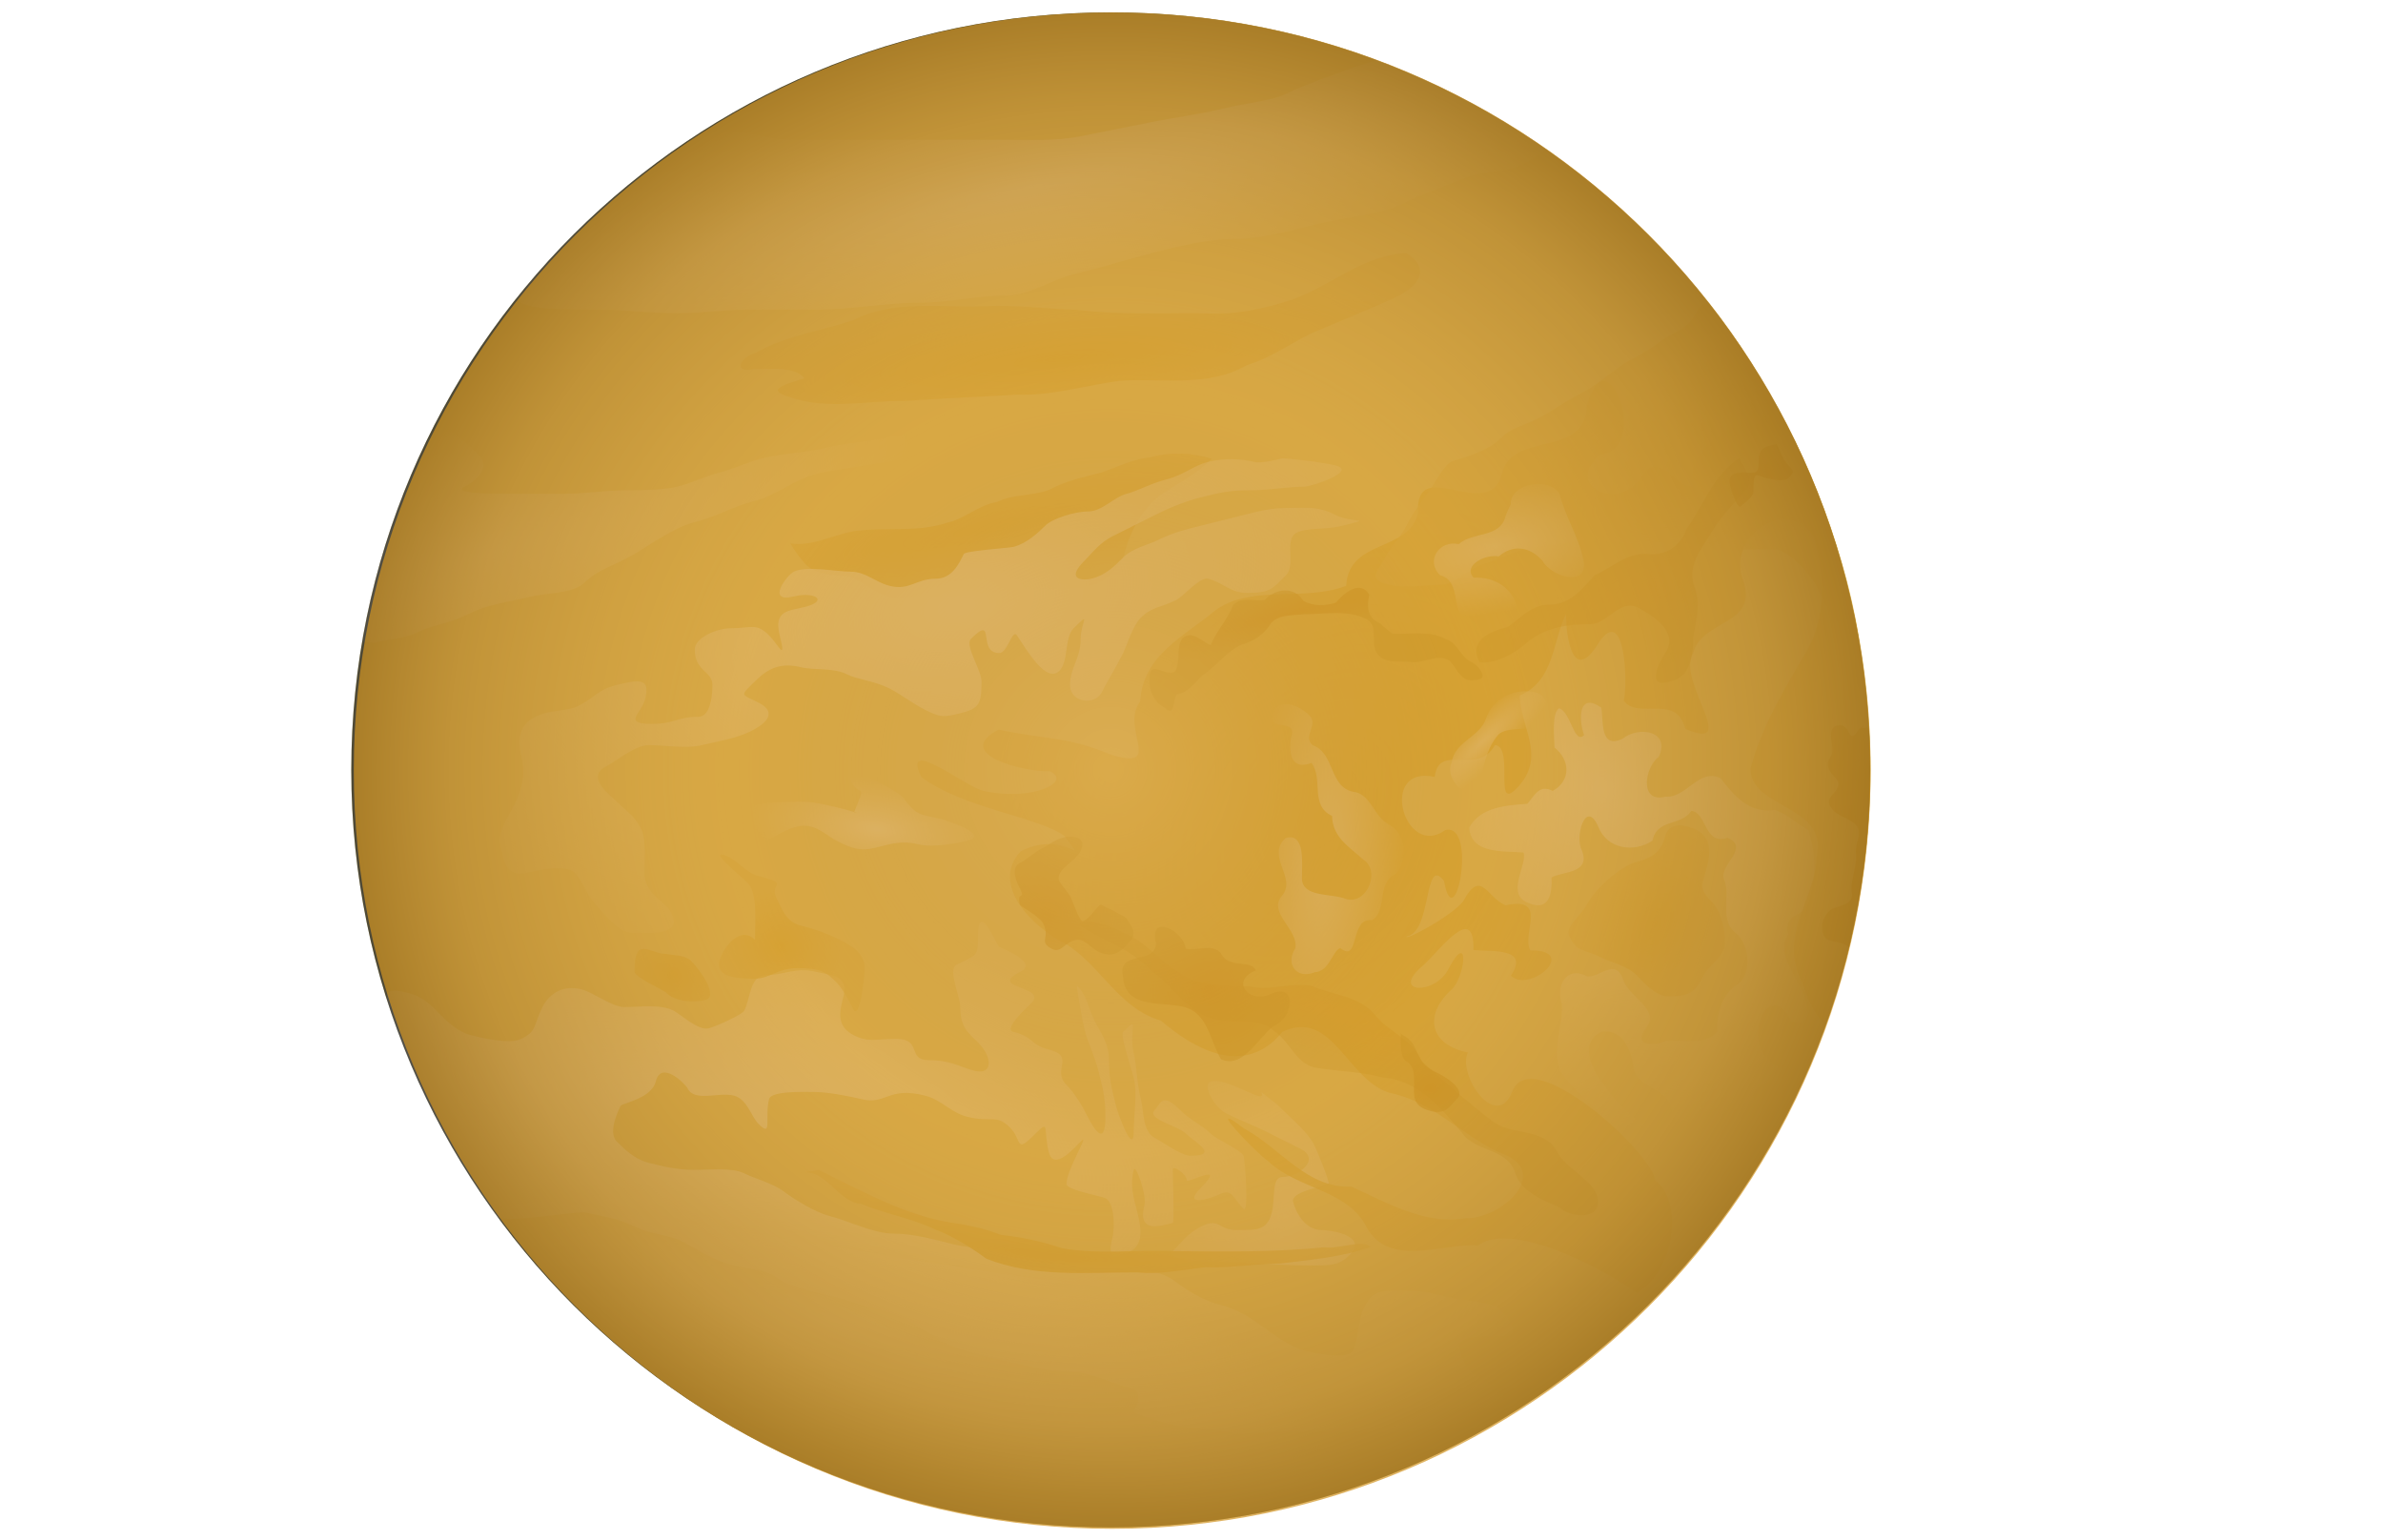
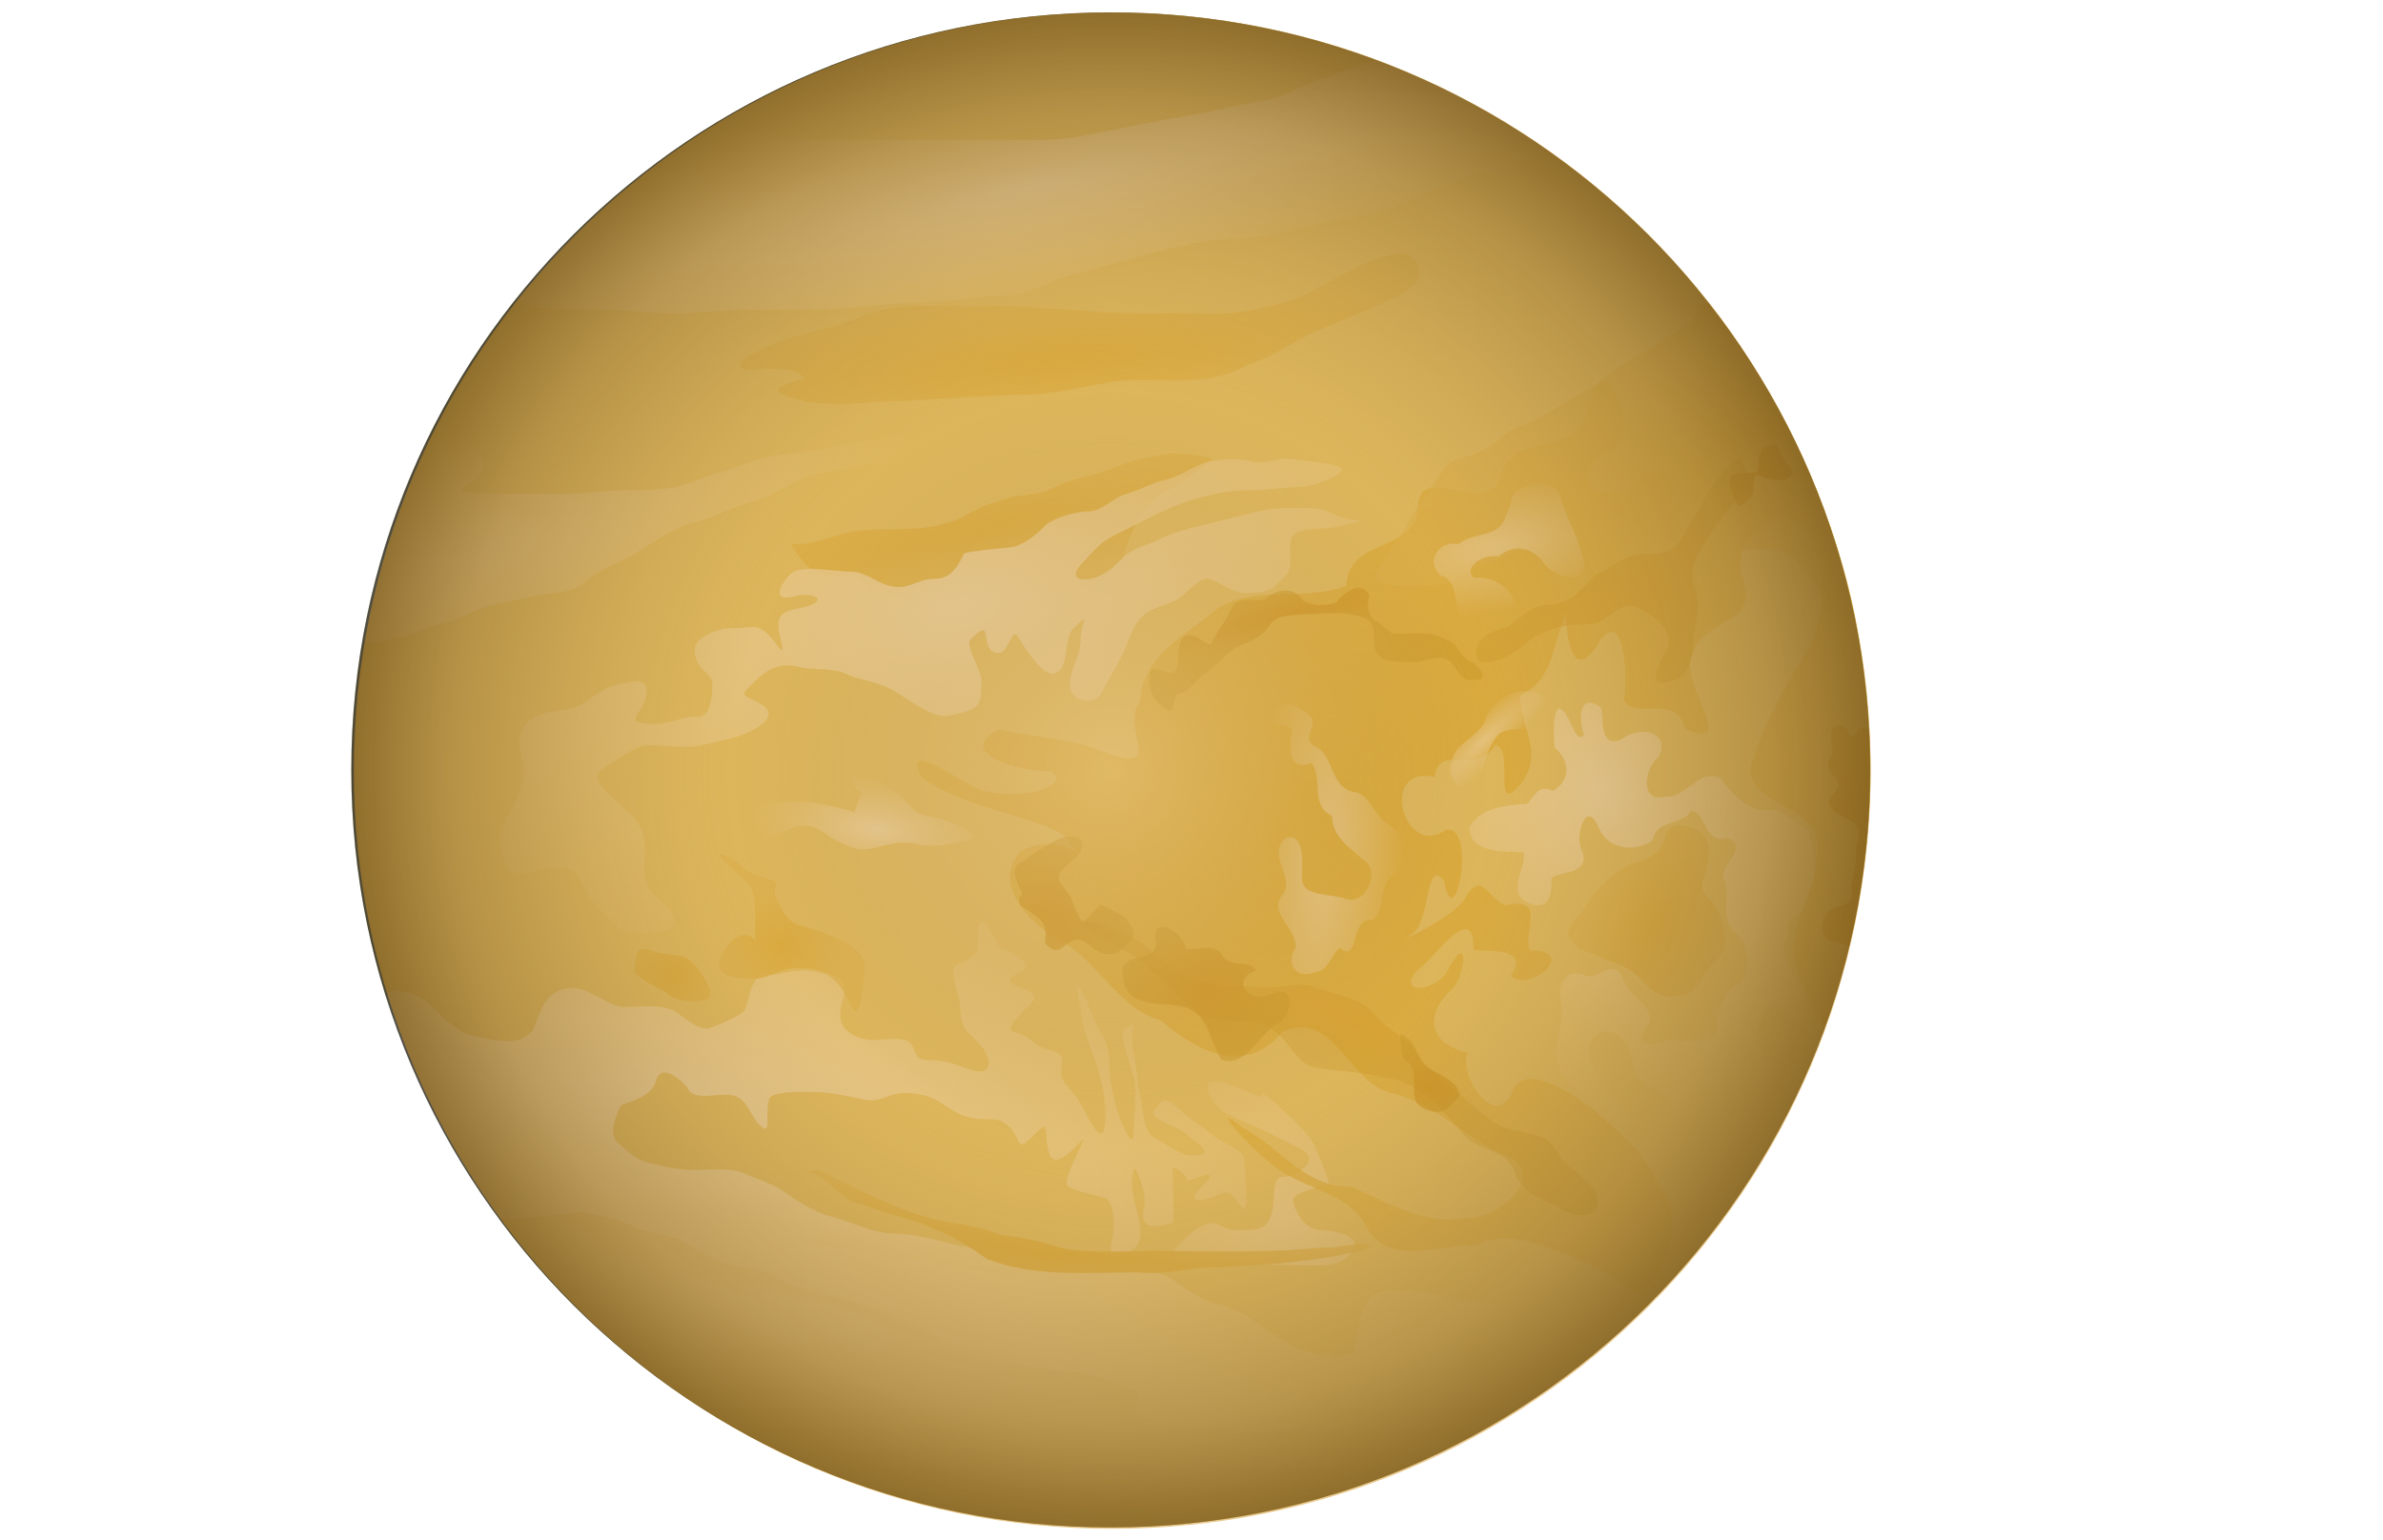
<svg xmlns="http://www.w3.org/2000/svg" xmlns:xlink="http://www.w3.org/1999/xlink" id="svg2" width="950" height="614" viewBox="0 -5 678 621.43" version="1.1">
  <defs id="defs4">
    <linearGradient id="linearGradient5931">
      <stop id="stop5933" style="stop-color:#daa02f;stop-opacity:.447" offset="0" />
      <stop id="stop5935" style="stop-color:#bc9624;stop-opacity:.296" offset="1" />
    </linearGradient>
    <linearGradient id="linearGradient4436">
      <stop id="stop4438" style="stop-color:#cc9223;stop-opacity:.776" offset="0" />
      <stop id="stop4440" style="stop-color:#c29e33;stop-opacity:.529" offset="1" />
    </linearGradient>
    <linearGradient id="linearGradient4418">
      <stop id="stop4420" style="stop-color:#e2c05b" offset="0" />
      <stop id="stop4422" style="stop-color:#e4c873;stop-opacity:.653" offset="1" />
    </linearGradient>
    <linearGradient id="linearGradient4347">
      <stop id="stop4349" style="stop-color:#f7eed4" offset="0" />
      <stop id="stop4351" style="stop-color:#f8f1dc;stop-opacity:0" offset="1" />
    </linearGradient>
    <linearGradient id="linearGradient4322">
      <stop id="stop4324" style="stop-color:#ffffff" offset="0" />
      <stop id="stop4326" style="stop-color:#f8f1dc;stop-opacity:0" offset="1" />
    </linearGradient>
    <radialGradient id="radialGradient4331" xlink:href="#linearGradient4322" gradientUnits="userSpaceOnUse" cy="1112.6" cx="566.59" gradientTransform="matrix(.32166 .6021 -.51626 .2758 958.72 -281.83)" r="207.66" />
    <radialGradient id="radialGradient4333" xlink:href="#linearGradient4322" gradientUnits="userSpaceOnUse" cy="122.72" cx="336.27" gradientTransform="matrix(1.5052 -.32359 .052873 .24594 -176.38 201.35)" r="207.66" />
    <radialGradient id="radialGradient4339" xlink:href="#linearGradient4322" gradientUnits="userSpaceOnUse" cy="801.81" cx="307.26" gradientTransform="matrix(1.3105 -.28806 .15901 .72339 -223.12 -199.43)" r="207.66" />
    <radialGradient id="radialGradient4341" xlink:href="#linearGradient4322" gradientUnits="userSpaceOnUse" cy="1177" cx="273.42" gradientTransform="matrix(.24402 .032685 -.013658 .10197 222.77 253.05)" r="207.66" />
    <radialGradient id="radialGradient4343" xlink:href="#linearGradient4322" gradientUnits="userSpaceOnUse" cy="1632.9" cx="194.13" gradientTransform="matrix(1.7671 .38012 -.14384 .6687 85.968 -671.59)" r="207.66" />
    <radialGradient id="radialGradient4345" xlink:href="#linearGradient4347" gradientUnits="userSpaceOnUse" cy="1995.5" cx="260.62" gradientTransform="matrix(1.0089 .27899 -.065902 .23831 124.84 31.647)" r="207.66" />
    <radialGradient id="radialGradient4353" xlink:href="#linearGradient4347" gradientUnits="userSpaceOnUse" cy="1501.7" cx="48.571" gradientTransform="matrix(.83944 -.25413 .073501 .24279 -37.734 -80.893)" r="207.66" />
    <radialGradient id="radialGradient4355" xlink:href="#linearGradient4347" gradientUnits="userSpaceOnUse" cy="1807.4" cx="418.48" gradientTransform="matrix(.43865 .040971 -.038584 .41309 324.59 -225.26)" r="207.66" />
    <radialGradient id="radialGradient4412" xlink:href="#linearGradient4347" gradientUnits="userSpaceOnUse" cy="1287.8" cx="423.63" gradientTransform="matrix(.29916 -.05585 .023677 .12682 365.47 128.11)" r="207.66" />
    <radialGradient id="radialGradient4414" xlink:href="#linearGradient4347" gradientUnits="userSpaceOnUse" cy="1548.5" cx="393.96" gradientTransform="matrix(.15417 .015429 -.053887 .53845 476.84 -444.96)" r="207.66" />
    <radialGradient id="radialGradient4416" xlink:href="#linearGradient4347" gradientUnits="userSpaceOnUse" cy="1448.4" cx="771.32" gradientTransform="matrix(.030948 .033147 -.152 .14192 713.99 115.73)" r="207.66" />
    <radialGradient id="radialGradient4424" gradientUnits="userSpaceOnUse" cy="1533.7" cx="374.82" gradientTransform="matrix(.84386 .65214 -.93901 1.2151 1574.4 -1731.2)" r="207.66">
      <stop id="stop6025" style="stop-color:#dfba49" offset="0" />
      <stop id="stop6027" style="stop-color:#e4c873;stop-opacity:.653" offset="1" />
    </radialGradient>
    <radialGradient id="radialGradient4426" xlink:href="#linearGradient4418" gradientUnits="userSpaceOnUse" cy="1406.5" cx="158.99" gradientTransform="matrix(.010924 .12451 -.74964 .065772 1401.8 79.76)" r="207.66" />
    <radialGradient id="radialGradient4428" xlink:href="#linearGradient4418" gradientUnits="userSpaceOnUse" cy="1448.2" cx="678.5" gradientTransform="matrix(.023812 .1227 -.72212 .14014 1353.2 -26.714)" r="207.66" />
    <radialGradient id="radialGradient4430" xlink:href="#linearGradient4418" gradientUnits="userSpaceOnUse" cy="1585.3" cx="1969.2" gradientTransform="matrix(.1228 .023263 -.020931 .11049 26.207 208.23)" r="207.66" />
    <radialGradient id="radialGradient4432" xlink:href="#linearGradient4418" gradientUnits="userSpaceOnUse" cy="1760.2" cx="1641.7" gradientTransform="matrix(.1228 .023263 -.020931 .11049 26.207 208.23)" r="207.66" />
    <radialGradient id="radialGradient4446" xlink:href="#linearGradient4436" gradientUnits="userSpaceOnUse" cy="-728.98" cx="4795" gradientTransform="matrix(.15376 -.060629 .041251 .10462 -76.908 606.22)" r="207.66" />
    <radialGradient id="radialGradient4448" xlink:href="#linearGradient4436" gradientUnits="userSpaceOnUse" cy="1670.7" cx="4144.9" gradientTransform="matrix(.10502 .014516 -.010364 .072451 78.677 305.24)" r="207.66" />
    <radialGradient id="radialGradient5938" xlink:href="#linearGradient5931" gradientUnits="userSpaceOnUse" cy="3110.5" cx="3315.9" gradientTransform="matrix(.64201 .22306 -.033927 .09765 -1574.6 -591.26)" r="207.66" />
    <radialGradient id="radialGradient5943" xlink:href="#linearGradient4436" gradientUnits="userSpaceOnUse" cy="72.615" cx="3383.4" gradientTransform="matrix(.39773 -.093367 .011656 .049654 -906.33 607.25)" r="207.66" />
    <radialGradient id="radialGradient6002" xlink:href="#linearGradient4436" gradientUnits="userSpaceOnUse" cy="484.89" cx="5263.6" gradientTransform="matrix(.01307 -.35177 .092581 .0034397 550.99 2241)" r="207.66" />
    <radialGradient id="radialGradient6008" xlink:href="#linearGradient4418" gradientUnits="userSpaceOnUse" cy="1497.7" cx="3020.4" gradientTransform="matrix(-.01174 .12454 -.9348 -.088126 1779.1 309.61)" r="207.66" />
    <radialGradient id="radialGradient6012" xlink:href="#linearGradient4418" gradientUnits="userSpaceOnUse" cy="1501.5" cx="501.56" gradientTransform="matrix(.12647 .055706 -.094384 .21428 665.99 70.581)" r="207.66" />
    <radialGradient id="radialGradient6017" xlink:href="#linearGradient5931" gradientUnits="userSpaceOnUse" cy="1146.9" cx="3421" gradientTransform="matrix(.34952 -.19872 .073811 .12982 -698.74 817.33)" r="207.66" />
    <radialGradient id="radialGradient6019" xlink:href="#linearGradient4436" gradientUnits="userSpaceOnUse" cy="1456.3" cx="3351.6" gradientTransform="matrix(.17107 -.0089215 .008027 .15392 -177.64 252.51)" r="207.66" />
    <radialGradient id="radialGradient6021" xlink:href="#linearGradient4436" gradientUnits="userSpaceOnUse" cy="1289.3" cx="2793.9" gradientTransform="matrix(.16126 .030617 -.027486 .14542 -72.409 142.95)" r="207.66" />
    <radialGradient id="radialGradient6031" xlink:href="#linearGradient4418" gradientUnits="userSpaceOnUse" cy="1049.4" cx="565.64" gradientTransform="matrix(-.10627 -.19477 .54493 -.29732 122.66 642.4)" r="207.66" />
    <radialGradient id="radialGradient7775" gradientUnits="userSpaceOnUse" cy="359.51" cx="365.71" r="304.29">
      <stop id="stop7779" style="stop-color:#ffffff;stop-opacity:.464" offset="0" />
      <stop id="stop7783" style="stop-color:#91918f;stop-opacity:0" offset=".5" />
      <stop id="stop7785" style="stop-color:#5a5a57;stop-opacity:.196" offset=".69" />
      <stop id="stop7787" style="stop-color:#3f3e3b;stop-opacity:.454" offset=".865" />
      <stop id="stop7781" style="stop-color:#171715;stop-opacity:.742" offset="1" />
    </radialGradient>
  </defs>
  <g id="layer1" transform="translate(-61.435 -52.368)">
    <g id="g6033">
      <path id="path1379" style="color:#000000;fill-rule:evenodd;fill:#e8d794" d="m670 359.51c0 168.05-136.23 304.29-304.29 304.29-168.05 0-304.29-136.23-304.29-304.29 0-168.05 136.23-304.29 304.29-304.29 168.06-0.001 304.29 136.23 304.29 304.29z" transform="matrix(1.007 0 0 1.0047 -.42408 -3.1109)" />
      <path id="path2836" style="color:#000000;fill-rule:evenodd;fill:url(#radialGradient4343)" d="m522.05 622.27c5.3-2.94 7.66-4.52 11.16-6.69-4.62-2.09-11.06-9.29-16.07-11.79-6.02-3.01-6.97-6.47-8.57-12.86-1.2-4.82 12.55-4.28 17.14-4.28 10.26 0-0.52-10.52-1.42-11.43-2.3-2.3-15.77-3.23-20-4.29-7.47-1.86-11.8-2.85-20-2.85-8.93 0-11.46 1.47-14.29 7.14-2.33 4.66-2.34 13.24-4.29 17.14-2.25 4.51-18.62 0.35-20 0-5.17-1.29-13.58-7.33-17.14-10-6.03-4.52-11.32-7.11-17.14-8.57-7.04-1.76-13.98-6.55-18.57-10-3.35-2.51-13.54-4.81-17.15-5.71-6.66-1.67-12.26-1.43-20-1.43-5.49 0-15.12-1.28-21.42-2.86-10.09-2.52-20.13-1.82-30-4.28-7.65-1.92-16.16-4.29-24.29-4.29-7.8 0-18.29-5.29-25.71-7.14-5.99-1.5-14.52-6.97-18.58-10-4.09-3.08-11.7-5.14-15.71-7.15-4.81-2.4-13.22-1.42-20-1.42-7.33 0-12.97-1.46-18.57-2.86-5.72-1.43-9.77-5.49-12.86-8.57-4-4.01 1.27-13.63 1.43-14.29 0.3-1.21 12.5-2.85 14.29-10 2.18-8.73 11.94 1.03 12.85 2.86 2.8 5.6 12.5 1.34 18.57 2.86 5.48 1.36 7.03 8.45 10 11.42 5.86 5.86 2.38-2.34 4.29-10 0.87-3.46 14.81-2.85 18.57-2.85 5.2 0 14.49 1.83 18.57 2.85 10.18 2.55 10.63-5.2 25.72-1.42 6.71 1.67 10.36 6.87 17.14 8.57 9.81 2.45 11.65-1.21 17.14 4.28 5.16 5.16 1.97 10.89 10 2.86 6.4-6.4 3.33-2.41 5.72 7.14 2 7.99 10.56-1.99 12.85-4.28 4.26-4.26-5.71 11.12-5.71 17.14 0 2.42 14.19 4.95 15.71 5.71 3.72 1.86 3.79 12.01 2.86 15.72-2.57 10.27 1.99 8.29 7.14 5.71 5.98-2.98 4.08-10.83 2.86-15.71-1.58-6.35-3.04-10.69-1.43-17.14 0.69-2.74 5.33 10.12 4.29 14.28-2.81 11.24 5.88 8.53 11.43 7.14 0.74-0.18 0-19.49 0-21.42 0-2.39 5.71 1.9 5.71 4.28 0 1.39 16.43-7.85 5.72 2.86-8.05 8.05 3.87 4.49 7.14 2.86 5.54-2.78 5.57 1.29 10 5.71 2.23 2.23 0.6-20.02 0-21.43-0.91-2.11-11.32-7.03-12.86-8.57-3.93-3.93-8.24-5.39-12.86-10-7.33-7.34-7.84-2.15-10 0-3.83 3.84 9.02 6.16 12.86 10 2.94 2.94 13.61 8.57 1.43 8.57-3.73 0-11.73-5.86-14.29-7.14-5.07-2.54-4.45-10.69-5.71-15.72-1.76-7.02-1.66-13.79-2.86-18.57-2.26-9.04 2.85-15.7-4.28-8.57-1.29 1.29 3.48 15.36 4.28 18.57 1.56 6.23 0 14.97 0 21.43 0 10.62-6.37-6.91-7.14-10-1.71-6.84-2.86-11.16-2.86-18.57 0-6.98-3.52-11.32-5.71-15.71-2.91-5.81-2.98-10.13-7.14-14.29-0.52-0.51 2.39 15.31 2.85 17.14 1.54 6.15 4.1 10.66 5.72 17.15 1.43 5.72 2.85 10.05 2.85 18.57 0 12.41-4.71 4.85-7.14 0-2.46-4.92-5.4-9.69-8.57-12.86-6.09-6.09 3.83-11.54-7.14-14.29-7.59-1.89-5.79-5.01-14.29-7.14-4.43-1.11 6.44-10.72 7.14-11.43 7.27-7.26-18.15-5.92-4.28-12.85 7.45-3.73-7.39-9.41-8.57-10-0.93-0.47-8.57-19.45-8.57-4.29 0 8.34-0.32 7.3-8.58 11.43-3.86 1.93 1.43 12.65 1.43 17.14 0 8.23 3.17 10.31 7.15 14.29 6.05 6.05 5.99 13.28-1.43 11.43-5.75-1.44-9.39-4.29-18.57-4.29-8.66 0-2.48-8.57-12.86-8.57-8.62 0-11.19 1.55-17.14-1.43-7.46-3.73-5.77-9.79-4.29-15.71 2.24-8.98-5.53-8.53-11.43-10-7.58-1.9-12.72 1.42-20 1.42-6.27 0-6.1 9.36-8.57 14.29-0.88 1.75-11.95 6.56-14.29 7.14-4.38 1.1-11.35-5.67-14.28-7.14-5.38-2.69-13.61-1.43-20-1.43-4.71 0-12.44-5.97-17.14-7.14-8.54-2.14-13.57 2.84-15.72 7.14-3.76 7.53-2.07 9.61-8.57 12.86-4.8 2.4-17.05-0.69-20-1.43-5.74-1.44-9.76-5.48-12.857-8.57-4.371-4.37-6.958-7.1-12.857-8.57-10.379-2.6-9.064 0.83-7.322 6.43 9.528 30.56 27.186 61.83 43.216 83.75 2.28 3.12 33.1-2.22 35.53-1.61 6.51 1.63 12.91 2.17 20 5.71 6.02 3.01 14.14 3.5 18.58 5.72 7.59 3.79 12.43 7.75 21.42 10 7.6 1.89 12.66 1.28 18.58 5.71 3.93 2.95 16.93 5.66 22.85 7.14 7.13 1.79 14.17 4.26 20 5.72 8.34 2.08 19.19 10.31 24.29 12.86 6.86 3.43 15.96 5.47 24.28 7.14 8.89 1.78 15.94 4.28 25.72 4.28 7.84 0 18.11 5.24 25.71 7.15 2.77 0.69 2.02 6.55 0 8.57-1.36 1.36 14.73 5.46 15.72 5.71 6.97 1.74 14.55 1.14 21.43 2.86 6.23 1.56 14.97 0 21.42 0h50c8.63 0 12.75-1.4 18.58-2.86 6.23-1.56 11.3-0.09 17.76-0.09z" />
      <path id="path2851" style="color:#000000;fill-rule:evenodd;fill:url(#radialGradient4331)" d="m649.29 382.36c3.49 10.4 3.64 22.66-1.55 32.52-4.17 2.06-7.96 3.51-6.55 9.59-4.59 6.97 1.5 13.68 4.07 20.04 3.4 4.6 7.38 18.39-2.81 14.88-2.6-5.44-7.62-9.52-11.76-2.54-3.4 7.69-1.9 16.99 6.18 20.66 3.84 7.86-12.81 5.26-9.01 14.85 2.25 7.99-7.33 15.38-12.7 7.85-1.06-6.65-6.76-7.47-8.73-0.7-0.8 12.2-11.67 1.34-12.48-5.23-2.19-7.87-12.44-7.66-15.01-14.95-0.86-7.16-3.86-16.78-12.94-15.57-9.31 3.91-4.21 15.69 0.84 21.13 4.15 7.14 10.18 12.24 16.86 16.77 4.13 3.98 16.06 13.23 8.73 18.45-9.55-1.51-16.6-9.96-22.28-17.24-5.84-8.65-15.12-14.42-20.85-23.15-3.71-9.14 1.05-17.84 0.59-27.01-2.61-7.19 1.74-15.85 10.11-11.3 5.36 0.56 11.25-7.62 14.6 1.2 1.94 7.13 15.23 11.98 9.3 19.54-5.84 7.45 3.18 7.6 8.24 5.21 6.56-0.45 16.03 2.18 20.38-3.73-0.23-7.29 1.96-15.46 8.77-19.29 5.17-4.63 4.21-15.23-0.7-19.94-7.68-5.26-2.24-15.12-5.34-22.23-1.98-5.82 10.73-12.56 1.51-16.7-9.44 3.39-8.47-10.47-14.69-10.84-3.91 6.24-13.83 3-15.64 12.02-7.56 5.01-18.45 3.4-21.94-5.81-4.96-11.16-9.57 4.22-6.55 9.72 3.74 9.53-8.04 8.41-12.23 10.96 0.33 6.34-0.97 13.88-9.26 10.3-9.68-3.37-0.23-15.92-2.08-20.39-7.75-0.7-21.31 0.81-21.88-10.09 4.56-8.33 15.1-8.96 23.46-9.58 3.12-3.68 4.89-7.93 10.23-5.2 7.5-4.17 6.99-12.56 0.74-17.47-0.17-4.53-1.1-14.13 1.82-15.86 4.76 1.31 6.02 14.81 10.09 10.83-2.22-6.29-2.37-17.66 6.96-11.09 0.94 5.38-0.71 16.88 8.55 12.55 6.66-5.35 19.62-3.11 14.59 7.34-5.66 4.1-7.97 18.86 2.8 16.01 8.35 0.7 13.32-11.6 22.15-7.46 5.54 7.12 11.58 14.42 21.76 12.82 5.14 1.46 8.98 5.66 13.65 8.13z" />
      <path id="path4361" style="color:#000000;fill-rule:evenodd;fill:url(#radialGradient4428)" d="m238.57 266.65c9.19 1.5 17.74-3.89 26.7-5.05 12.04-1.55 24.48 0.69 36.23-3.19 7.36-1.47 12.94-7.28 20.43-8.44 6.61-3.25 14.14-2.39 20.87-4.82 6.63-3.65 13.99-5.2 21.23-7.08 6.71-2.33 13.12-5.61 20.34-6.25 7.9-2.3 16.55-1.66 24.24 0.68-5.9 6.06-13.54 9.89-20.51 14.5-7.87 6.05-12.66 15.24-14.97 24.74-2.58 5.45-7.39 10.49-13.33 12.05-14.33 3.03-29.24-0.19-43.55 3.27-11.2 1.71-22.57 0.54-33.83 1.5-7.83 0.47-13.12-6.16-20-8.47-6.7-0.81-14.66-0.33-19.09-6.62-1.83-2.1-3.33-4.45-4.76-6.82z" />
      <path id="path2856" style="color:#000000;fill-rule:evenodd;fill:url(#radialGradient4339)" d="m437.14 232.36c2.84 0 16.28 1.57 21.43 2.86 9 2.25-9.5 8.57-12.86 8.57-6.57 0-13.32 1.43-21.42 1.43-8.56 0-12.66 1.02-20 2.86-7.59 1.89-14 4.85-18.58 7.14-7.23 3.62-12.11 6.05-17.14 8.57-5.16 2.58-8.12 6.69-11.43 10-7.87 7.87-0.05 7.87 2.86 7.14 5.8-1.45 9.24-4.95 12.86-8.57 3.86-3.86 10.26-5.13 14.28-7.14 6.28-3.14 11.7-4.35 17.15-5.71 6.38-1.6 10.41-2.61 17.14-4.29 5.99-1.5 10.44-2.86 18.57-2.86 8.16 0 11.51-0.67 18.57 2.86 6.95 3.48 16.13 0.97 2.86 4.29-7.36 1.83-14.18 0.66-18.57 2.85-5.27 2.64-0.12 12.98-4.29 17.15-5.48 5.48-6.18 7.14-15.71 7.14-6.89 0-9.7-4.21-15.72-5.72-3.34-0.83-9.92 7.11-12.85 8.58-6.28 3.13-9.87 2.72-14.29 7.14-3.43 3.43-5.52 11.04-7.14 14.28-3.33 6.66-5.91 10.39-8.57 15.72-2.81 5.62-12.86 4.36-12.86-2.86 0-7.1 4.28-10.51 4.28-18.57 0-6.46 4.64-11.78-2.85-4.29-3.81 3.81-1.91 13.34-5.72 17.15-5.26 5.26-13.01-8.1-17.14-14.29-1.87-2.8-3.78 7.14-7.14 7.14-9.22 0-1.03-16.11-11.43-5.71-2.59 2.59 4.28 12.63 4.28 17.14 0 9.17-0.91 10.94-8.57 12.86-6.97 1.74-8.09 1.67-14.28-1.43-4.79-2.39-10.02-6.44-14.29-8.57-6.31-3.15-12.79-3.54-17.14-5.71-5.58-2.79-13.41-1.57-18.57-2.86-8.7-2.18-13.8 0.94-18.57 5.71-6.04 6.04-5.95 4.89 1.42 8.57 8.64 4.32 1.65 9.18-2.85 11.43-6.54 3.27-14.46 4.33-20 5.72-6.23 1.55-14.97 0-21.43 0-5.56 0-13.47 6.73-17.14 8.57-8.68 4.34 1.83 11.83 4.28 14.28 5.12 5.12 6.88 5.19 10 11.43 2.32 4.63 0.46 16.11 1.43 20 2.02 8.07 9.69 8.78 11.43 15.72 1.79 7.18-11.76 5.71-17.14 5.71-5.58 0-12.59-9.73-14.29-11.43-3.57-3.57-5-9.28-8.57-12.85-3.42-3.43-15.03-0.89-18.57 0-9.46 2.36-9.91-5.36-11.43-11.43-1.18-4.71 4.07-12.44 5.71-15.72 3.37-6.73 4.64-12.88 2.86-20-2.22-8.89 0.87-13.29 5.71-15.71 5.88-2.94 12.91-2.17 17.15-4.29 6.91-3.45 7.75-6.58 15.71-8.57 9.58-2.39 13.5-2.58 11.43 5.72-1.45 5.8-9.47 10 2.86 10 8.88 0 10.16-2.86 18.57-2.86 5.76 0 5.71-11.74 5.71-12.86 0-5.57-7.14-5.45-7.14-14.28 0-5.01 9.38-8.58 14.29-8.58 8.61 0 10.53-2.32 15.71 2.86 3.7 3.7 7.11 11.29 4.29 0-2.55-10.18 3.58-9.83 10-11.43 10.01-2.5 4.16-6.4-4.29-4.28-11.35 2.83-2.99-8.51 0-10 4.97-2.49 17.14 0 22.86 0 6.19 0 9.95 4.27 15.71 5.71 8.15 2.04 10.72-2.86 18.57-2.86 6.69 0 9.39-5.92 11.43-10 0.62-1.24 18.31-2.43 20-2.85 5.31-1.33 9.97-5.68 12.86-8.57 2.9-2.9 11.93-5.72 17.14-5.72 5.9 0 10.47-5.83 15.72-7.14 4.29-1.08 9.93-4.27 15.71-5.72 7.56-1.89 10.99-5.6 17.14-7.14 6.84-1.71 13.77-1.2 18.57 0 3.02 0.75 9.47-1.03 11.43-1.43z" />
      <path id="path2858" style="color:#000000;fill-rule:evenodd;fill:url(#radialGradient4341)" d="m264.29 375.22c6.61 1.65-13.19-4.29-20-4.29-7.3 0-14.63 0.09-20 1.43-8.24 2.06-11.39 6.99-12.86 12.86-2.65 10.58 9.86 3.61 12.86 2.86 7.52-1.89 10.19-5.41 17.14-7.15 6.94-1.73 11.59 3.65 15.71 5.72 6.01 3 9.42 4.43 15.72 2.86 6.34-1.59 10.68-3.05 17.14-1.43 6.16 1.54 15.94-0.42 20-1.43 9.54-2.39-8.79-8.27-10-8.57-9.25-2.32-10.08-1.06-15.71-8.57-1.82-2.43-10.92-6.89-14.29-8.58-6.92-3.46-11.28-6.85-7.14 1.43 3.82 7.64 6.66-0.22 1.43 12.86z" />
      <path id="path2860" style="color:#000000;fill-rule:evenodd;fill:url(#radialGradient4355)" d="m428.57 488.08c3.05 6.09-13.38-5.94-20-4.29-4.55 1.14 1.52 10.76 5.72 12.86 6.42 3.21 11.1 4.84 15.71 7.14 5.27 2.64 9.83 4.92 14.29 7.14 8.65 4.33-0.78 11.43-7.15 11.43-4.46 0-2.85 8.55-4.28 14.29-1.86 7.44-6.16 7.14-14.29 7.14-7.51 0-6.7-5.22-14.28-1.43-5.37 2.69-8.01 6.58-11.43 10-3.72 3.72 14.77 4.29 17.14 4.29 13.08 0 26.17 1.43 37.14 1.43 9.62 0 12.65 0.21 17.15-4.29 7.64-7.64-7.46-10-11.43-10-6.4 0-10.26-6.76-11.43-11.43-1.01-4.02 12.47-6.23 14.28-7.14 0.88-0.44-5.35-15-5.71-15.71-2.63-5.26-9.76-11.2-12.86-14.29-3.58-3.59-0.9-1.01-8.57-7.14z" />
      <path id="path2864" style="color:#000000;fill-rule:evenodd;fill:url(#radialGradient4353)" d="m65.714 306.29c5.536-32.14 17.49-65.89 28.572-86.07-1.775-8.04 13.894 6.04 18.574 10.71 5.83 5.84-3.08 11.54-5.72 12.86-5.69 2.85 13.02 2.86 15.72 2.86h24.28c8.78 0 16.52-1.43 25.72-1.43 7.02 0 15.06-0.19 20-1.43 6.6-1.65 11.19-4.23 17.14-5.71 6.02-1.51 11.48-4.3 17.14-5.72 8.48-2.12 17.48-2.22 25.72-4.28 8.22-2.06 18.76-2.55 25.71-4.29 6.98-1.74 16.84-1.43 22.86-1.43 8.25 0-12.64 9.39-15.72 10-11.66 2.33-23.14 3.49-34.28 5.72-10.86 2.17-18.04 9.15-27.14 11.43-9.41 2.35-14.79 6.19-24.29 8.57-8.05 2.01-17.24 8.63-24.29 12.85-7.09 4.26-14.74 6.18-20 11.43-4.7 4.7-15.42 4.21-21.42 5.72-8.99 2.24-17.19 2.87-25.72 7.14-7.77 3.89-14.564 4.42-19.999 7.14-5.465 2.74-11.136 2.79-17.142 4.29-1.386 0.34-4.286-0.36-5.715-0.36z" />
      <path id="path2866" style="fill-rule:evenodd;fill:url(#radialGradient4333)" d="m543.93 107.72c-22.54-15.875-53.61-31.107-68.75-36.072-5.14 1.284-28.78 9.657-36.61 13.571-5.68 2.843-16.98 3.889-24.28 5.715-9.92 2.478-20.06 3.726-30 5.714-9.96 1.99-18.44 3.692-28.58 5.712-10.08 2.02-20.88 1.43-31.42 1.43h-77.15c-7.56 0-14.14 0.04-20-1.43-16.16-4.039-26.04-1.26-32.85 3.57-30.19 21.44-51.19 43.15-64.83 60.18-6.14 6.71 22.87 6.25 31.97 6.25 10.44 0 20.68 1.43 31.43 1.43 9.37 0 18.82-1.43 28.57-1.43h27.14c14.83 0 28.52-2.85 42.86-2.85 11.5 0 22.52-2.86 34.28-2.86 8.66 0 18.66-6.45 27.15-8.57 13.19-3.3 24.56-6.86 37.14-10 9.08-2.27 19.6-4.29 28.57-4.29 9.43 0 22.35-3.44 31.43-5.71 12.03-3.01 26.3-3.87 35.71-8.57 6.48-3.24 15.46-6.47 24.29-10 6.95-2.78 12.21-2.34 20-4.29 5.39-1.35 10.75-5.91 13.93-7.5z" />
      <path id="path2868" style="color:#000000;fill-rule:evenodd;fill:url(#radialGradient4345)" d="m234.29 479.51c-3.29 5.81-1.09 13.54 2.85 21.42 3.26 6.51 6.26 9.11 11.43 14.29 4.44 4.44 105.88 34.19 110 42.86 3.56 7.47-12.97 5.71-17.14 5.71-9.05 0-193.03-31.43-200-31.43-7.14 0-24.29 1.68-21.25 5.72 118.09 156.91 306.58 144.65 404.82 82.68 2.08-1.32-14.02-7.91-15-8.4-5.43-2.72-7.62-9.52-10-14.28-2.31-4.63-4.45-13.52-5.71-18.57-1.54-6.15-6.17-10.12-11.43-11.43-6.27-1.57-10.17-3.18-17.15-1.43-6.96 1.74-10.55 2.86-18.57 2.86-4.82 0-13.11 1.42-20 1.42h-21.43c-8.13 0-12.69-1.03-20-2.85-5.99-1.5-10.77-4.68-15.71-7.15-7.87-3.93-5.48-5.05 2.86-7.14 7.35-1.84 14.98 1.06 18.57 2.86 5.1 2.55 11.72 2.93 17.14 4.28 6.23 1.56 14.97 0 21.43 0 13.52 0-0.51-17.65-4.29-21.42-4.02-4.03-5.57-22.35-38.57-25.72-6.72-0.69-11.49-1.59-17.14-4.28-31.08-14.85-126.6-33.84-135.71-30z" />
      <path id="path4357" style="color:#000000;fill-rule:evenodd;fill:url(#radialGradient4426)" d="m487.14 149.51c-17.02 0.62-30.38 13.14-45.89 18.69-11.7 3.94-23.94 6.45-36.34 5.59-16.92-0.15-33.89 0.68-50.73-1.37-12.53-0.39-25-2.13-37.57-1.49-17.63 0.71-36.4-2.73-52.76 5.7-13.08 4.37-27.04 6.17-39.19 13.11-5.79 1.42-9.95 8.31-0.74 6.57 6.33 0.06 16.63-1.23 20.28 3.71-4.3 1.6-17.41 4.36-6.23 7.46 15.11 5.53 31.2 1.52 46.8 1.69 15.06-1.05 30.16-1.58 45.23-2.52 14.25 0.54 27.95-3.82 41.9-5.64 16.96-1.08 35.31 2.79 50.8-6.24 9.21-2.82 17.07-8.28 25.53-12.64 11.76-5.04 23.68-9.73 35.29-15.12 8.43-4.19 13.7-11.17 3.62-17.5z" />
      <path id="path4359" style="color:#000000;fill-rule:evenodd;fill:url(#radialGradient4424)" d="m656.43 460.93c27.74-76.97 24.68-167.15-17.86-245.89-11.82 0.01-39.93 10.21-35.71 28.75-6.98 1.06-14.13-16.47-21.56-2.86-9.82 12.86-31.04 1.95-15.62-10.26 20.08-1.91 2.28-49.44-5.68-19.74-0.6 21.92-30.31 9.96-34.39 27.77-5.28 20.19-35.11-8.39-33.77 15.68-3.59 15.97-28.01 10.34-28.98 29.41-16.88 6.53-37.74-0.67-52.59 9.72-12.46 10.56-29.49 18.09-30.54 36.97-8.44 10.9 10.6 28.7-12.79 21.12-16.04-6.95-27.02-5.94-44.31-9.78-19.23 10.01 11.12 17.3 20.67 16.82 9.29 4.25-7.43 12.36-27.03 7.85-6.92-1.64-33.17-22.44-24.84-5.56 16.65 12.67 47.88 16.27 57.83 23.9 10.05 14.16 0.37-3.29-17.78 6.15-12.7 13.88 5.63 31.14 18.23 37.33 14.28 8.88 21.42 26.06 38.36 30.94 14.09 12.1 34.13 22.84 49.07 4.54 20.19-9.65 26.3 19.96 43.52 24.69 16.76 3.37 28.54 16.71 43.63 23.88 22.93 7.63 0.87 27.28-13.54 26.69-16.09 2.74-31.63-6.37-45.84-12.8-18 0.83-28.67-15.63-43.25-23.42-17.12-13.16 4.55 9.58 9.54 13.03 12.14 11.57 32.4 11.6 39.88 26.81 9.24 16.54 30.47 6.31 45.03 7.34 12.69-9.88 48.95 8.16 64.01 19.19 15.57-8.82 18.84-37.34 7.35-45.4-0.57-10.62-49.53-55.65-57.52-36.14-6.56 16.98-22.45-6.91-17.98-15.54-15.03-2.96-18.12-14.59-6.99-25.02 5.86-4.66 7.95-25.06-0.69-9.02-5.18 11.17-24.56 10.46-10-1.43 6.95-6.53 20.38-25 19.9-5.86 7.48 0.75 22.77-1.16 15.11 10.36 7.62 7.22 27.74-10.33 7.84-10.22-3.7-6.66 7.55-21.93-9.97-18.2-7.53-2.98-9.85-15.02-17.03-1.76-4.47 6.05-23.96 16.35-22.95 14.35 10.4-1.62 6.88-33.07 15.11-22.47 4.32 24.13 13.72-23.58 0.56-20.49-16.69 11.97-27.22-26.55-4.29-21.43 1.71-14.08 17.08-0.03 24.29-12.85 8.47 0.47-1.96 31.16 10.99 14.87 8.54-11.74-0.4-21.66-0.99-34.87 14.15-5.99 13.21-22.13 18.72-32.98-0.05 9.79 2.84 28.66 13.16 11.68 10.68-15.99 11.87 16.34 10.07 23.37 5.98 7.91 21.2-3.13 24.89 11.39 22.67 9.7-3.92-19.77 3.16-30.61 3.64-13.91 26.84-10.94 20.01-29.77-6.45-17.77 18.35-33.65 28.56-17.37 4.37 14.44 5.31 32.57-2.57 45.91-8.8 15.12-18.36 30.71-22.84 47.72-0.47 16.3 31.37 14.67 26.74 35.55-0.34 15.7-13.69 29.6-7.73 46.63 3.35 7.66 4.91 15.8 11.4 21.33z" />
      <path id="path5910" style="color:#000000;fill-rule:evenodd;fill:url(#radialGradient5938)" d="m521.43 499.51c-9.78-7.43-18.93-15.64-28.05-23.82-3.76-9.08-13.56-11.67-19.23-19.13-6.42-7.36-16.88-7.59-25.28-11.32-8.27-1.54-16.67 2.17-25.1 0.2-9.83-0.34-20.55 0.37-28.88-5.91-7.83-4.63-13.23-12.58-22.03-15.74-4.9-2.87-14.09-6-17.96-3.27 9.36 6.51 21.07 9.61 28.89 18.36 8.06 5.13 12.87 14.21 21.59 18.29 9.02 4.78 20.73-0.93 28.65 6.53 6.43 4.3 8.87 13.83 17.38 14.7 8.8 1.42 17.76 1.5 26.41 3.84 14.16 1.12 23.95 12.83 32.3 23.04 5.56 6.84 17.05 5.67 20.62 14.57 2.36 8.53 10.75 11.37 18 14.76 5.75 5.07 19.27 4.9 14.9-5.83-3.73-6.8-11.91-9.68-15.72-16.62-5.46-10.16-18.66-6.09-26.49-12.65z" />
      <path id="path4363" style="color:#000000;fill-rule:evenodd;fill:url(#radialGradient4432)" d="m188.57 432.36c-6.9 0-12.86-7.84-12.86 7.15 0 2.31 11.59 7.29 12.86 8.57 3.7 3.69 11.27 3.97 15.72 2.85 5.4-1.35-1.78-11.77-5.72-15.71-2.48-2.48-6.44-2.15-10-2.86z" />
      <path id="path4365" style="color:#000000;fill-rule:evenodd;fill:url(#radialGradient4430)" d="m224.29 426.65c-5.89-5.89-12.88 2.94-14.29 8.57-1.73 6.92 8.47 7.14 14.29 7.14 5.71 0 9.29-4.28 17.14-4.28 9.09 0 11.41 1.41 15.71 5.71 3.44 3.44 6.76 11.05 7.15 11.43 2.6 2.6 4.28-14.24 4.28-17.14 0-6.24-5.69-9.28-10-11.43-5.53-2.77-10.39-4.39-15.71-5.72-6.18-1.54-7.76-6.93-10-11.42-2.84-5.67 5.91-5.31-7.15-8.58-5.38-1.34-8.89-7.22-14.28-8.57-4.91-1.23 6.42 7.85 10 11.43 3.96 3.96 2.86 15.18 2.86 22.86z" />
      <path id="path4390" style="color:#000000;fill-rule:evenodd;fill:url(#radialGradient6002)" d="m665.71 429.51c5.82-25.03 9.17-50.75 8.63-76.47-0.42-3.84 0.21-9.67-1.26-12.25-1.17 0.68-3.44 0.53-1.11-0.46-2.99 0.2-4.13 7.12-6.46 2.41-1.51-3.84-7.06-3.58-7.02 0.99-0.21 3.55 1.81 6.74-0.73 9.87-1.99 3.94 1.64 6.32 3.48 9.04 1.61 4.45-6.38 6.28-2.63 10.82 2.48 3.77 7.93 3.85 10.48 7.59 1.82 3.37-1.03 6.99-0.58 10.55 0.69 5.73-2.68 11.16-1.53 16.87-0.27 4.96-6.54 4-9.29 6.66-3 2.62-4.02 8.17-1.1 11.16 2.93 1.53 6.28 1.13 9.12 3.22z" />
      <path id="path6029" style="color:#000000;fill-rule:evenodd;fill:url(#radialGradient6031)" d="m609.39 169.85c-5.99-0.78-4.08 6.72-11.97 10.67-7.32 3.66-10.89 7.58-18.57 11.42-7.65 3.83-13.93 10.54-21.43 14.29-6.7 3.35-11.87 7.36-17.15 10-7.23 3.62-10.54 3.4-15.71 8.57-4.35 4.35-14.81 7.63-18.57 8.57-3.48 0.87-8.21 10.47-10 12.86-3.7 4.93-6.1 7.91-8.57 12.86-2.65 5.28-6.27 8.24-8.57 12.85-2.94 5.88-8.2 9.03 1.42 11.43 6.23 1.56 14.97 0 21.43 0 4.29 0 11.42-7.14 17.15-8.57 4.6-1.15 10.54-4.42 15.71-5.71 6.52-1.63 13.39-1.57 18.57-2.86 6.23-1.56 14.97 0 21.43 0h21.43c6.46 0 10.99 2.86 18.57 2.86h21.43c5.25 0 14.49 10.55 16.61 14.79 3.02 6.03 4.86 10.57 8.58 14.28 3.75 3.75 9.1 11.16 8.57 7.4-7.32-51.53-37.76-107.68-60.36-135.71z" />
      <path id="path4393" style="color:#000000;fill-rule:evenodd;fill:url(#radialGradient5943)" d="m481.43 303.08c7.23 0.43 15.04-1.4 21.7 2.26 4.98 1.57 5.87 7.71 10.85 9.46 2.74 1.81 6.86 7.19 0.73 6.93-5.09 1.26-7.16-4.25-9.76-7.38-4.87-3.86-10.81 1.11-16.31 0.15-4.47-0.38-10.41 0.78-13.33-3.46-2.86-4.22 0.78-10.54-4-13.67-7.85-4.09-16.91-2.08-25.36-2.11-4.45 0.53-9.9-0.03-13.28 3.42-2.66 4.43-6.81 7.4-11.79 8.8-6.48 2.63-10.31 8.92-16.16 12.53-3.18 3.19-5.57 6.74-10.23 7.63-1.76 2.2-0.47 9.42-4.97 5.32-4.66-2.54-6.51-7.66-5.95-12.74 0.18-7.1 8.86 2.13 10.68-2.8 1.7-4.02-0.06-9.11 2.67-12.63 4.11-3.31 8.07 2 11.3 2.9 2.24-5.71 6.79-10.16 8.92-16.04 3.18-3.6 8.61-1.59 12.82-2.13 4.19-4.63 11.95-5.68 15.64 0.35 3.87 2.23 8.88 2.02 13.04 0.75 3.11-3.77 9.94-9.53 13.53-3.19-1.03 4.66-0.89 9.36 4.33 11.51 1.51 1.54 3.24 2.81 4.93 4.14z" />
      <path id="path4395" style="color:#000000;fill-rule:evenodd;fill:url(#radialGradient4446)" d="m636.43 226.65c1.15 1.15 2.43 6 4.28 7.86 3.03 3.02 2.94 3.48 0.72 5.71-1.99 1.99-7.79 0.37-9.29 0-4.02-1.01-5-3.5-5 5.71 0 2.06-4.02 4.74-5 5.72-1.5 1.5-4.05-6.91-4.28-7.86-1.16-4.65 1.14-5.71 5-5.71 4.97 0 6.43 1 6.43-4.29 0-5.33 1.68-6.05 7.14-7.14z" />
      <path id="path4397" style="color:#000000;fill-rule:evenodd;fill:url(#radialGradient4448)" d="m485.08 464.7c0-3.75-1.36 9.38 2.05 11.05 3.82 1.88 3.06 7.4 3.06 12.06 0 5.47 2.92 6.99 7.16 8.04 5.98 1.47 7.9-2.75 10.22-5.03 3.86-3.8-5.08-9.03-7.16-10.05-4.38-2.15-6.28-3.31-8.17-7.03-2.32-4.55-1.77-5.86-7.16-9.04z" />
      <path id="path4399" style="color:#000000;fill-rule:evenodd;fill:url(#radialGradient6021)" d="m347.16 403.15c-2.21-4.44 6.23-7.79 8.45-12.23 3.18-6.38-4.18-6.23-6.57-5.64-3.88 0.98-5.97 2.99-9.38 4.7-2.1 1.06-5.86 4.35-8.44 5.64-4.28 2.15-0.87 8.61 0 10.35 2.53 5.06-1.52 0.49 0 6.58 0.12 0.49 8.04 4.83 9.38 7.52 3 6.01-2.24 7.34 3.75 10.34 3.75 1.88 5.4-3.76 10.32-3.76 3.57 0 5.67 4.47 10.32 5.64 5.67 1.42 8.08-2.46 10.31-4.7 3.79-3.8 0.34-6.84-0.93-9.4-0.47-0.93-8.86-4.91-10.32-5.64-1.15-0.58-4.67 5.87-7.51 6.58-1.22 0.3-4.35-8.72-4.69-9.4-0.86-1.73-4.09-5.58-4.69-6.58z" />
      <path id="path4401" style="color:#000000;fill-rule:evenodd;fill:url(#radialGradient6019)" d="m398.11 430.24c-0.8-7.24-15.01-14.57-11.98-2.19-0.46 9.11-15.78 2.42-13.34 13.55 0.9 12.92 15.17 10.02 23.97 11.99 10.42 2.26 11.09 13.86 15.58 21.26 8.69 4.04 14.93-8.53 21.1-13.34 8.17-2.86 10.18-18.42-1.59-12.73-8.72 3.44-15.7-5.67-5.47-9.76-1.79-4.61-11.29-0.48-14.09-7.03-3.95-4.03-9.43-0.71-14.18-1.75z" />
      <path id="path4403" style="color:#000000;fill-rule:evenodd;fill:url(#radialGradient4412)" d="m529.29 250.93c-0.51-8.35 15.41-11.38 19.66-4.23 2.28 9.34 7.87 17.55 9.62 26.69 2.25 11.38-13.12 6.7-16.43 0.4-5.14-5.86-11.96-6.84-17.74-1.85-5.35-1.08-14.66 3.69-10.12 8.59 8.5-0.52 16.37 4.38 17.7 13.11-0.49 6.89-13.72 10.12-18.59 4.13-9.69-1.5-2.89-15.62-12.68-18.26-5.94-5.8-0.33-14.29 7.54-12.54 5.85-5.2 16.81-2.32 18.96-11.45 0.62-1.56 1.21-3.14 2.08-4.59z" />
      <path id="path4405" style="color:#000000;fill-rule:evenodd;fill:url(#radialGradient4414)" d="m447.86 335.93c-3.91-3.82-13.08-7.96-15 0.72-0.65 5.73 10.78 0.62 7.68 8.52-0.87 6.75 0.28 13.09 8.33 10.11 4.87 6.57-0.82 17.16 8.27 21.37 0.22 8.7 6.86 12.41 12.69 17.69 7 4.48 1.45 18.2-6.97 15.88-5.86-2.54-18.16-0.36-17.87-8.81 0.01-5.35 1.45-18.28-6.61-15.81-8.01 7.32 4.63 16.07-1.4 23.22-5.97 7 6.65 13.5 5.36 21.22-4.16 6.43 0.49 12.69 7.81 9.71 6.11-0.35 7.07-8.71 10.33-9.77 7.92 6.41 3.65-12.44 12.74-11.25 6.52-3.68 1.54-14.98 9.74-18.76 4.92-5.69 4.23-15.92-2.7-19.73-6.48-3.31-7.36-12.63-14.72-13.35-9.66-2.14-7.26-15.61-16.25-18.81-4.25-3.76 2.75-8.24-1.43-12.15z" />
      <path id="path4407" style="color:#000000;fill-rule:evenodd;fill:url(#radialGradient4416)" d="m538.57 326.65c-8.29-1.53-16.66 2.7-19.37 10.88-2.66 7.47-12.77 9.23-13.77 17.57-3.49 6.8 8.13 17.65 11.7 9.14 0.84-7.24 2.25-14.72 7.16-20.45 5.26-4.58 17.08 0.95 19.11-7.9 0.74-4.38 0.42-8.2-4.83-9.24z" />
      <path id="path5904" style="color:#000000;fill-rule:evenodd;fill:url(#radialGradient6008)" d="m250 519.51c16.21 7.86 32.28 16.95 50.07 20.7 7.93 1.24 15.95 2.49 23.41 5.52 8.45 0.96 16.7 2.65 24.74 5.39 14.82 2.67 29.95 0.53 44.91 1.19 20.3 0.16 40.63 0.49 60.85-1.56 5.32 0.94 16.15-3.5 18.61-0.03-11.72 4.02-24.28 5.11-36.48 6.59-9.97 0.08-19.86 1.92-29.84 1.48-9.19 1-18.32 3-27.61 2.11-20.37-0.08-41.6 2.16-61-5.55-6.59-4.82-13.53-9.12-21.17-12.03-9.37-4.43-19.75-6.05-29.27-10.09-10.28-0.86-14.3-15.44-25.79-12.3" />
      <path id="path6010" style="color:#000000;fill-rule:evenodd;fill:url(#radialGradient6012)" d="m580 395.22c6.15-1.54 9.94-4.03 11.43-10 1.81-7.23 9.59-4.49 12.86-2.86 5.88 2.94 5.56 9.16 4.28 14.29-1.88 7.53-3.93 8.93 1.43 14.28 4.12 4.12 5.71 11.02 5.71 17.15 0 4.73-6.85 9.43-8.57 12.85-3.24 6.49-5.3 8.58-14.28 8.58-5.25 0-10-5.72-12.86-8.58-3.86-3.86-10.27-5.13-14.29-7.14-7.46-3.73-9.45-1.77-12.85-8.57-1.91-3.82 5.16-8.9 7.14-12.86 3.11-6.22 13.77-15.58 20-17.14z" />
      <path id="path6014" style="color:#000000;fill-rule:evenodd;fill:url(#radialGradient6017)" d="m621.43 232.36c-10.49 6.7-14.44 19.01-21.37 28.72-2.21 6.73-8.73 10.82-15.77 9.85-8.14-0.58-14.22 5.54-21.19 8.6-5.28 5.67-9.79 11.98-18.68 11.86-6.8 0.22-11.33 5.35-16.4 9.07-6.84 1.54-16.09 5.33-11.37 14.2 6.12 0.6 13.04-2.88 17.89-6.9 7.15-6.8 17.3-8.65 26.83-8.47 7.17-0.27 11.49-10.06 19.05-6.83 5.87 3.35 15.67 8.99 11.95 17.15-2.98 4.31-9.23 16.3 1.42 12.67 8.2-1.6 9.12-11.25 9.1-18.06 1.37-6.92 3.14-14.09 0.15-20.91-2.59-8.41 4.08-15.58 7.99-22.36 3.82-5.95 8.78-11.03 13.42-16.31 2.85-4.13-1.18-8.68-3.02-12.28z" />
    </g>
    <path id="path7041" style="color:#000000;fill-rule:evenodd;fill:url(#radialGradient7775)" d="m670 359.51c0 168.05-136.23 304.29-304.29 304.29-168.05 0-304.29-136.23-304.29-304.29 0-168.05 136.23-304.29 304.29-304.29 168.06-0.001 304.29 136.23 304.29 304.29z" transform="matrix(1.007 0 0 1.0047 -.42408 -3.1109)" />
  </g>
-   <circle cx="307" cy="306" r="306" style="fill:#d29422;opacity:0.7" />
+   <circle cx="307" cy="306" r="306" style="fill:#d29422;opacity:0.5" />
</svg>
